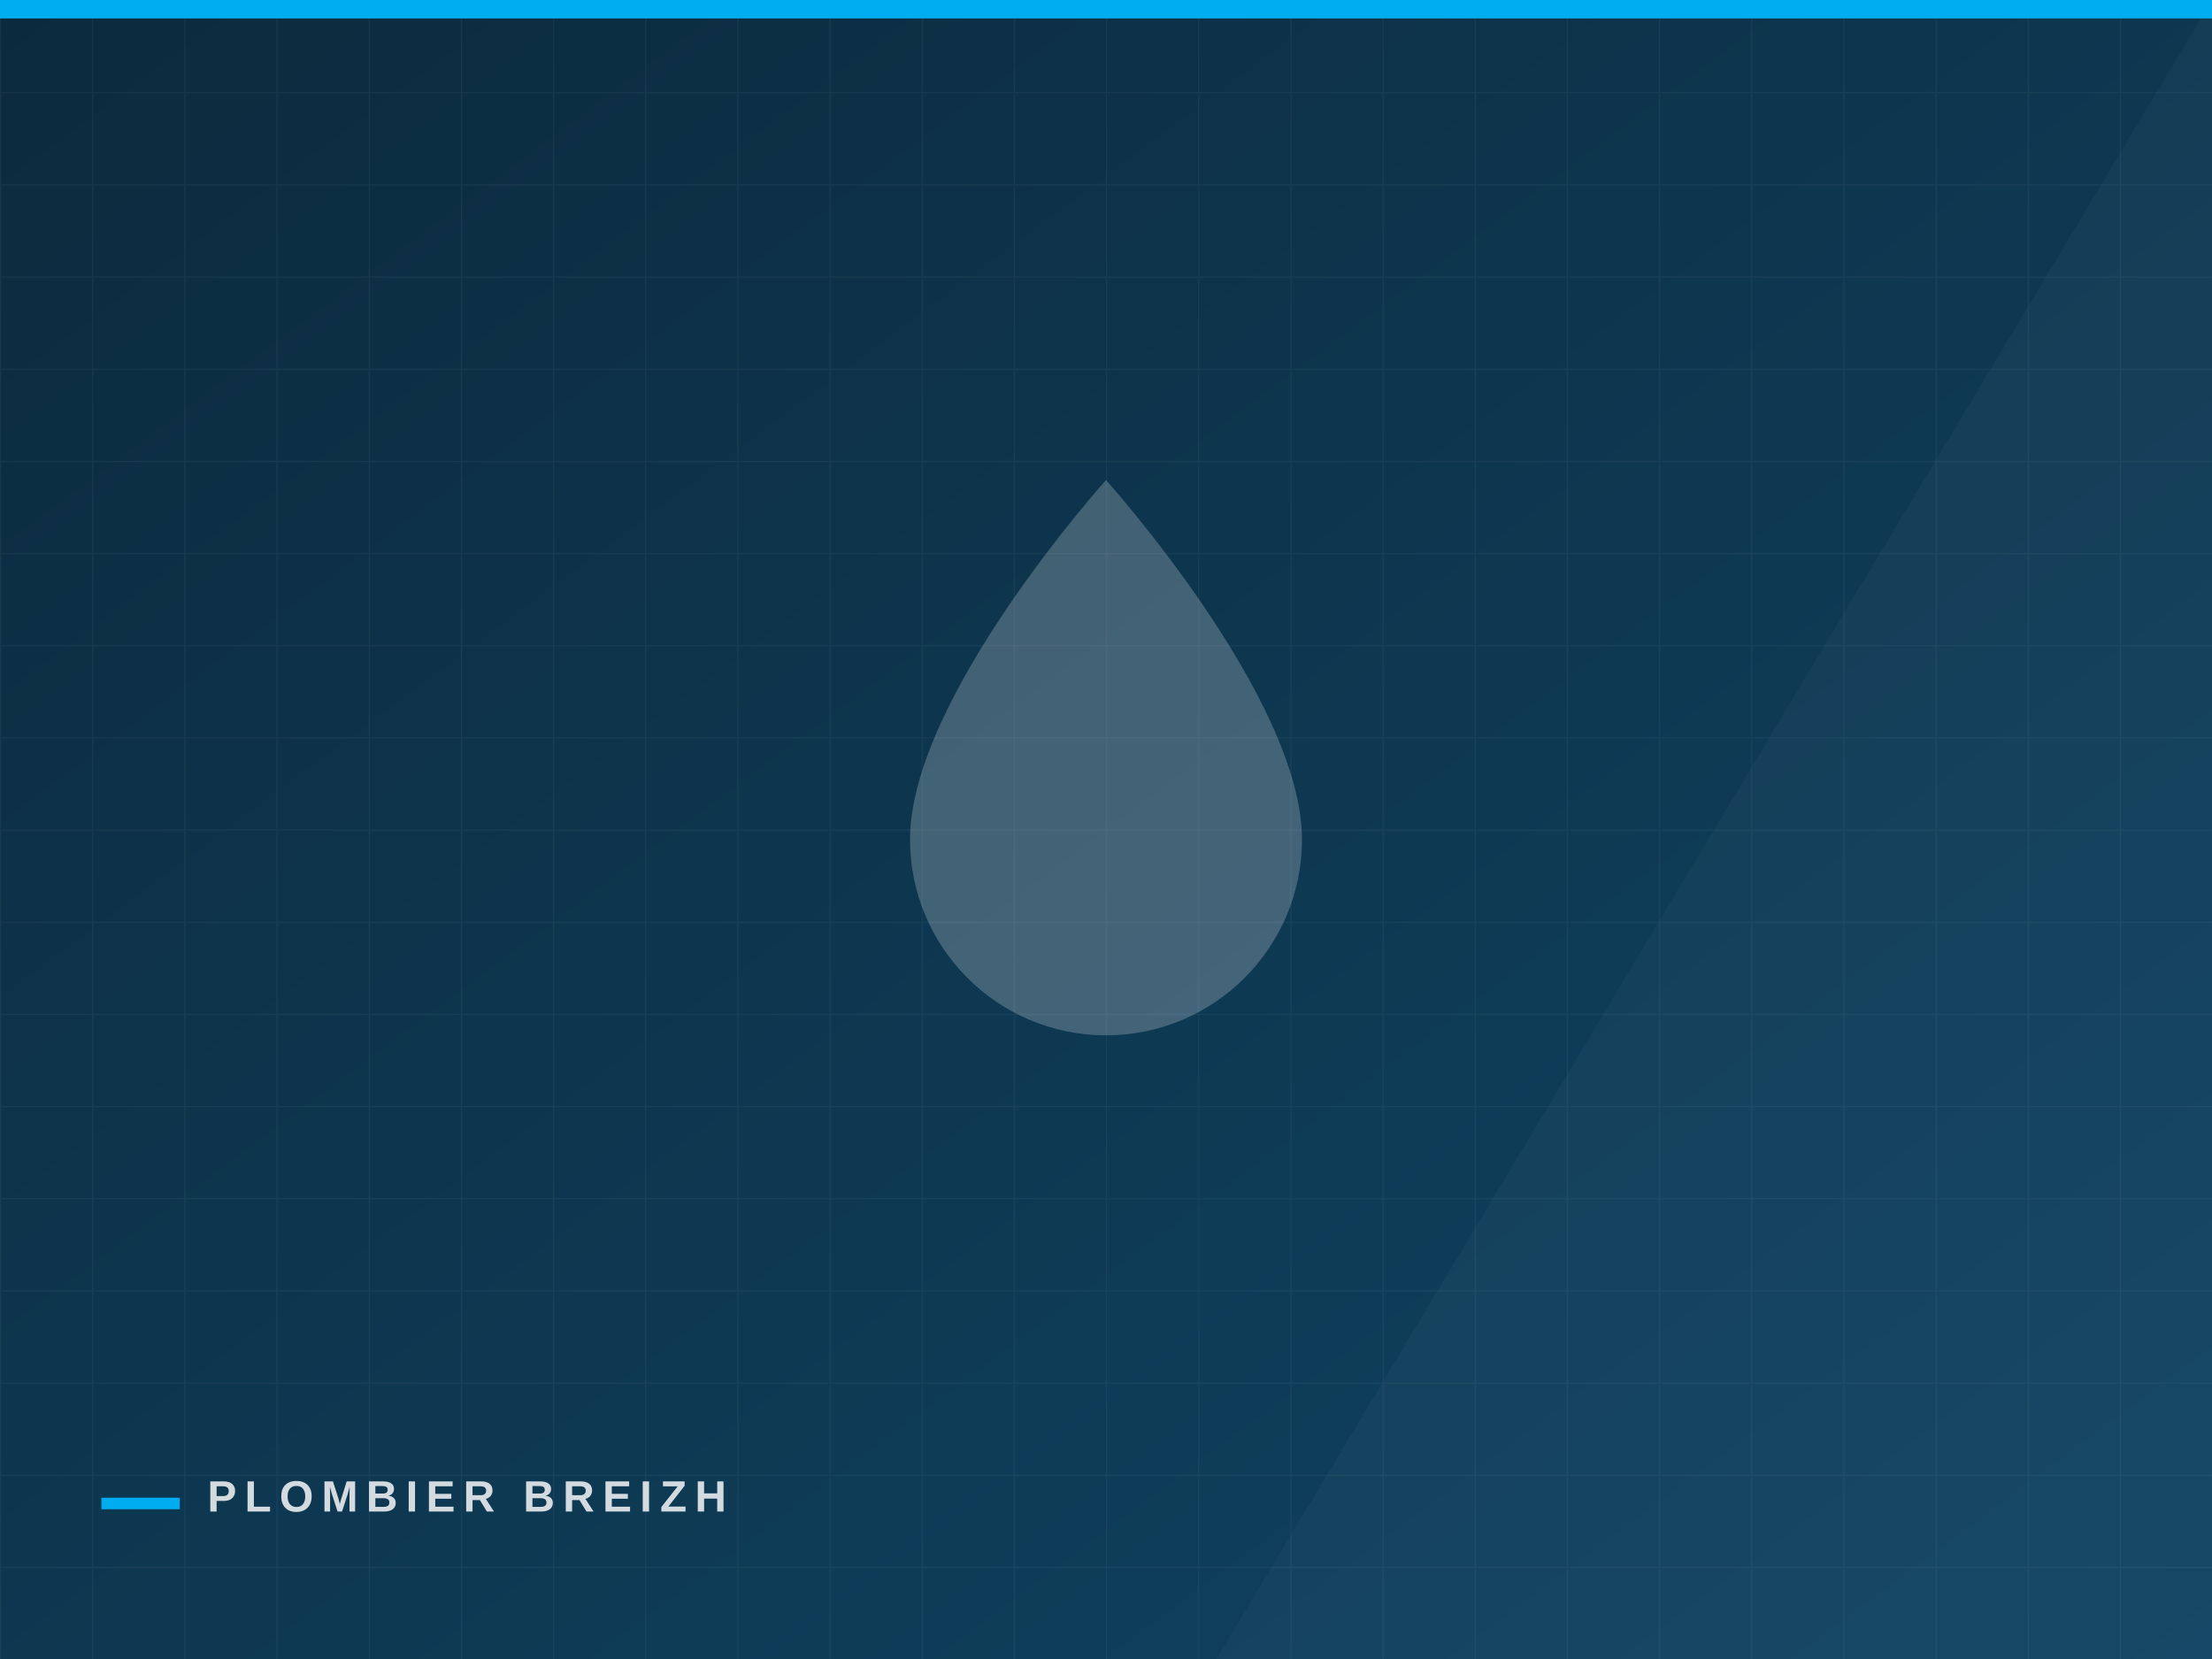
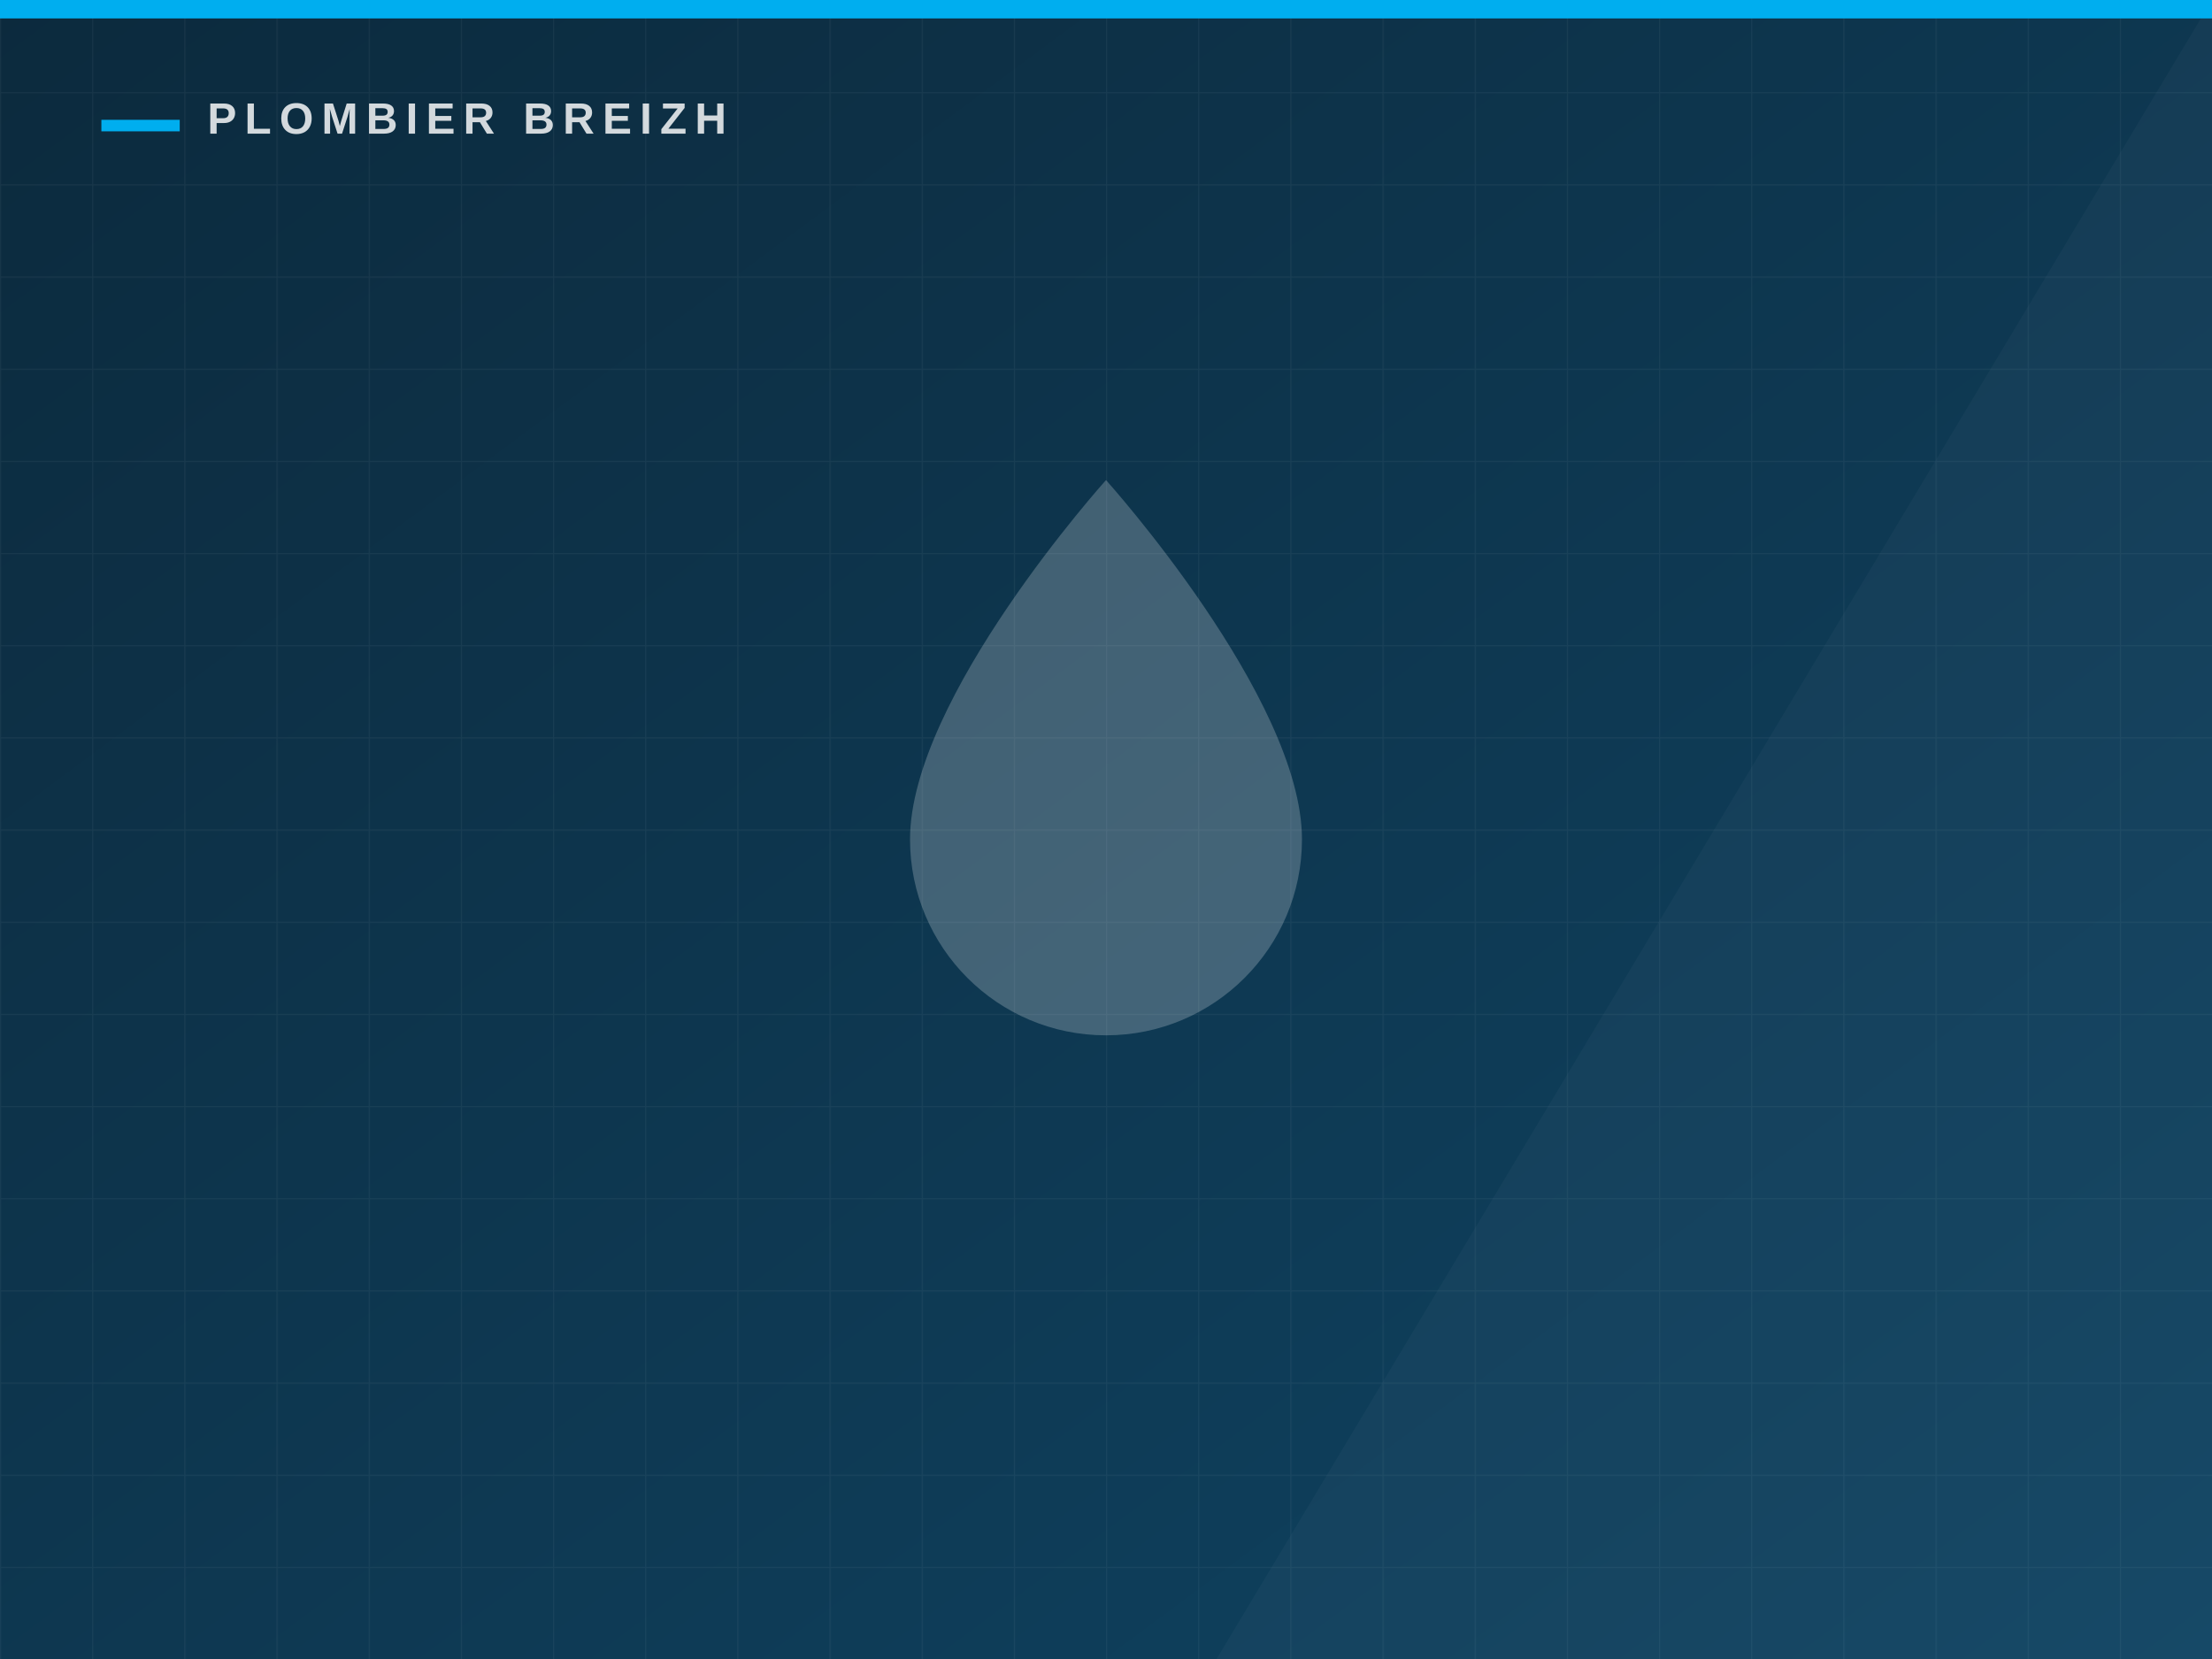
<svg xmlns="http://www.w3.org/2000/svg" viewBox="0 0 960 720" width="960" height="720" role="presentation">
  <defs>
    <linearGradient id="g" x1="0" y1="0" x2="1" y2="1">
      <stop offset="0" stop-color="#0C2A3D" />
      <stop offset="1" stop-color="#0F4463" />
    </linearGradient>
    <pattern id="p" width="40" height="40" patternUnits="userSpaceOnUse">
      <path d="M40 0H0v40" fill="none" stroke="#FFFFFF" stroke-opacity="0.05" stroke-width="1" />
    </pattern>
  </defs>
  <rect width="960" height="720" fill="url(#g)" />
  <rect width="960" height="720" fill="url(#p)" />
  <path d="M960 0 L960 720 L528 720 Z" fill="#FFFFFF" fill-opacity="0.03" />
  <rect x="0" y="0" width="960" height="8" fill="#00AEEF" />
  <g transform="translate(328.8 180) scale(4.725)">
    <path d="M32 6C32 6 14 26 14 39a18 18 0 0 0 36 0C50 26 32 6 32 6Z" fill="#FFFFFF" fill-opacity="0.22" />
  </g>
-   <g transform="translate(44 676)">
+   <g transform="translate(44 78)">
    <rect x="0" y="-26" width="34" height="5" fill="#00AEEF" />
    <text x="46" y="-20" font-family="Segoe UI,Helvetica Neue,Arial,sans-serif" font-size="19" font-weight="700" letter-spacing="3.5" fill="#FFFFFF" fill-opacity="0.82">PLOMBIER BREIZH</text>
  </g>
</svg>
